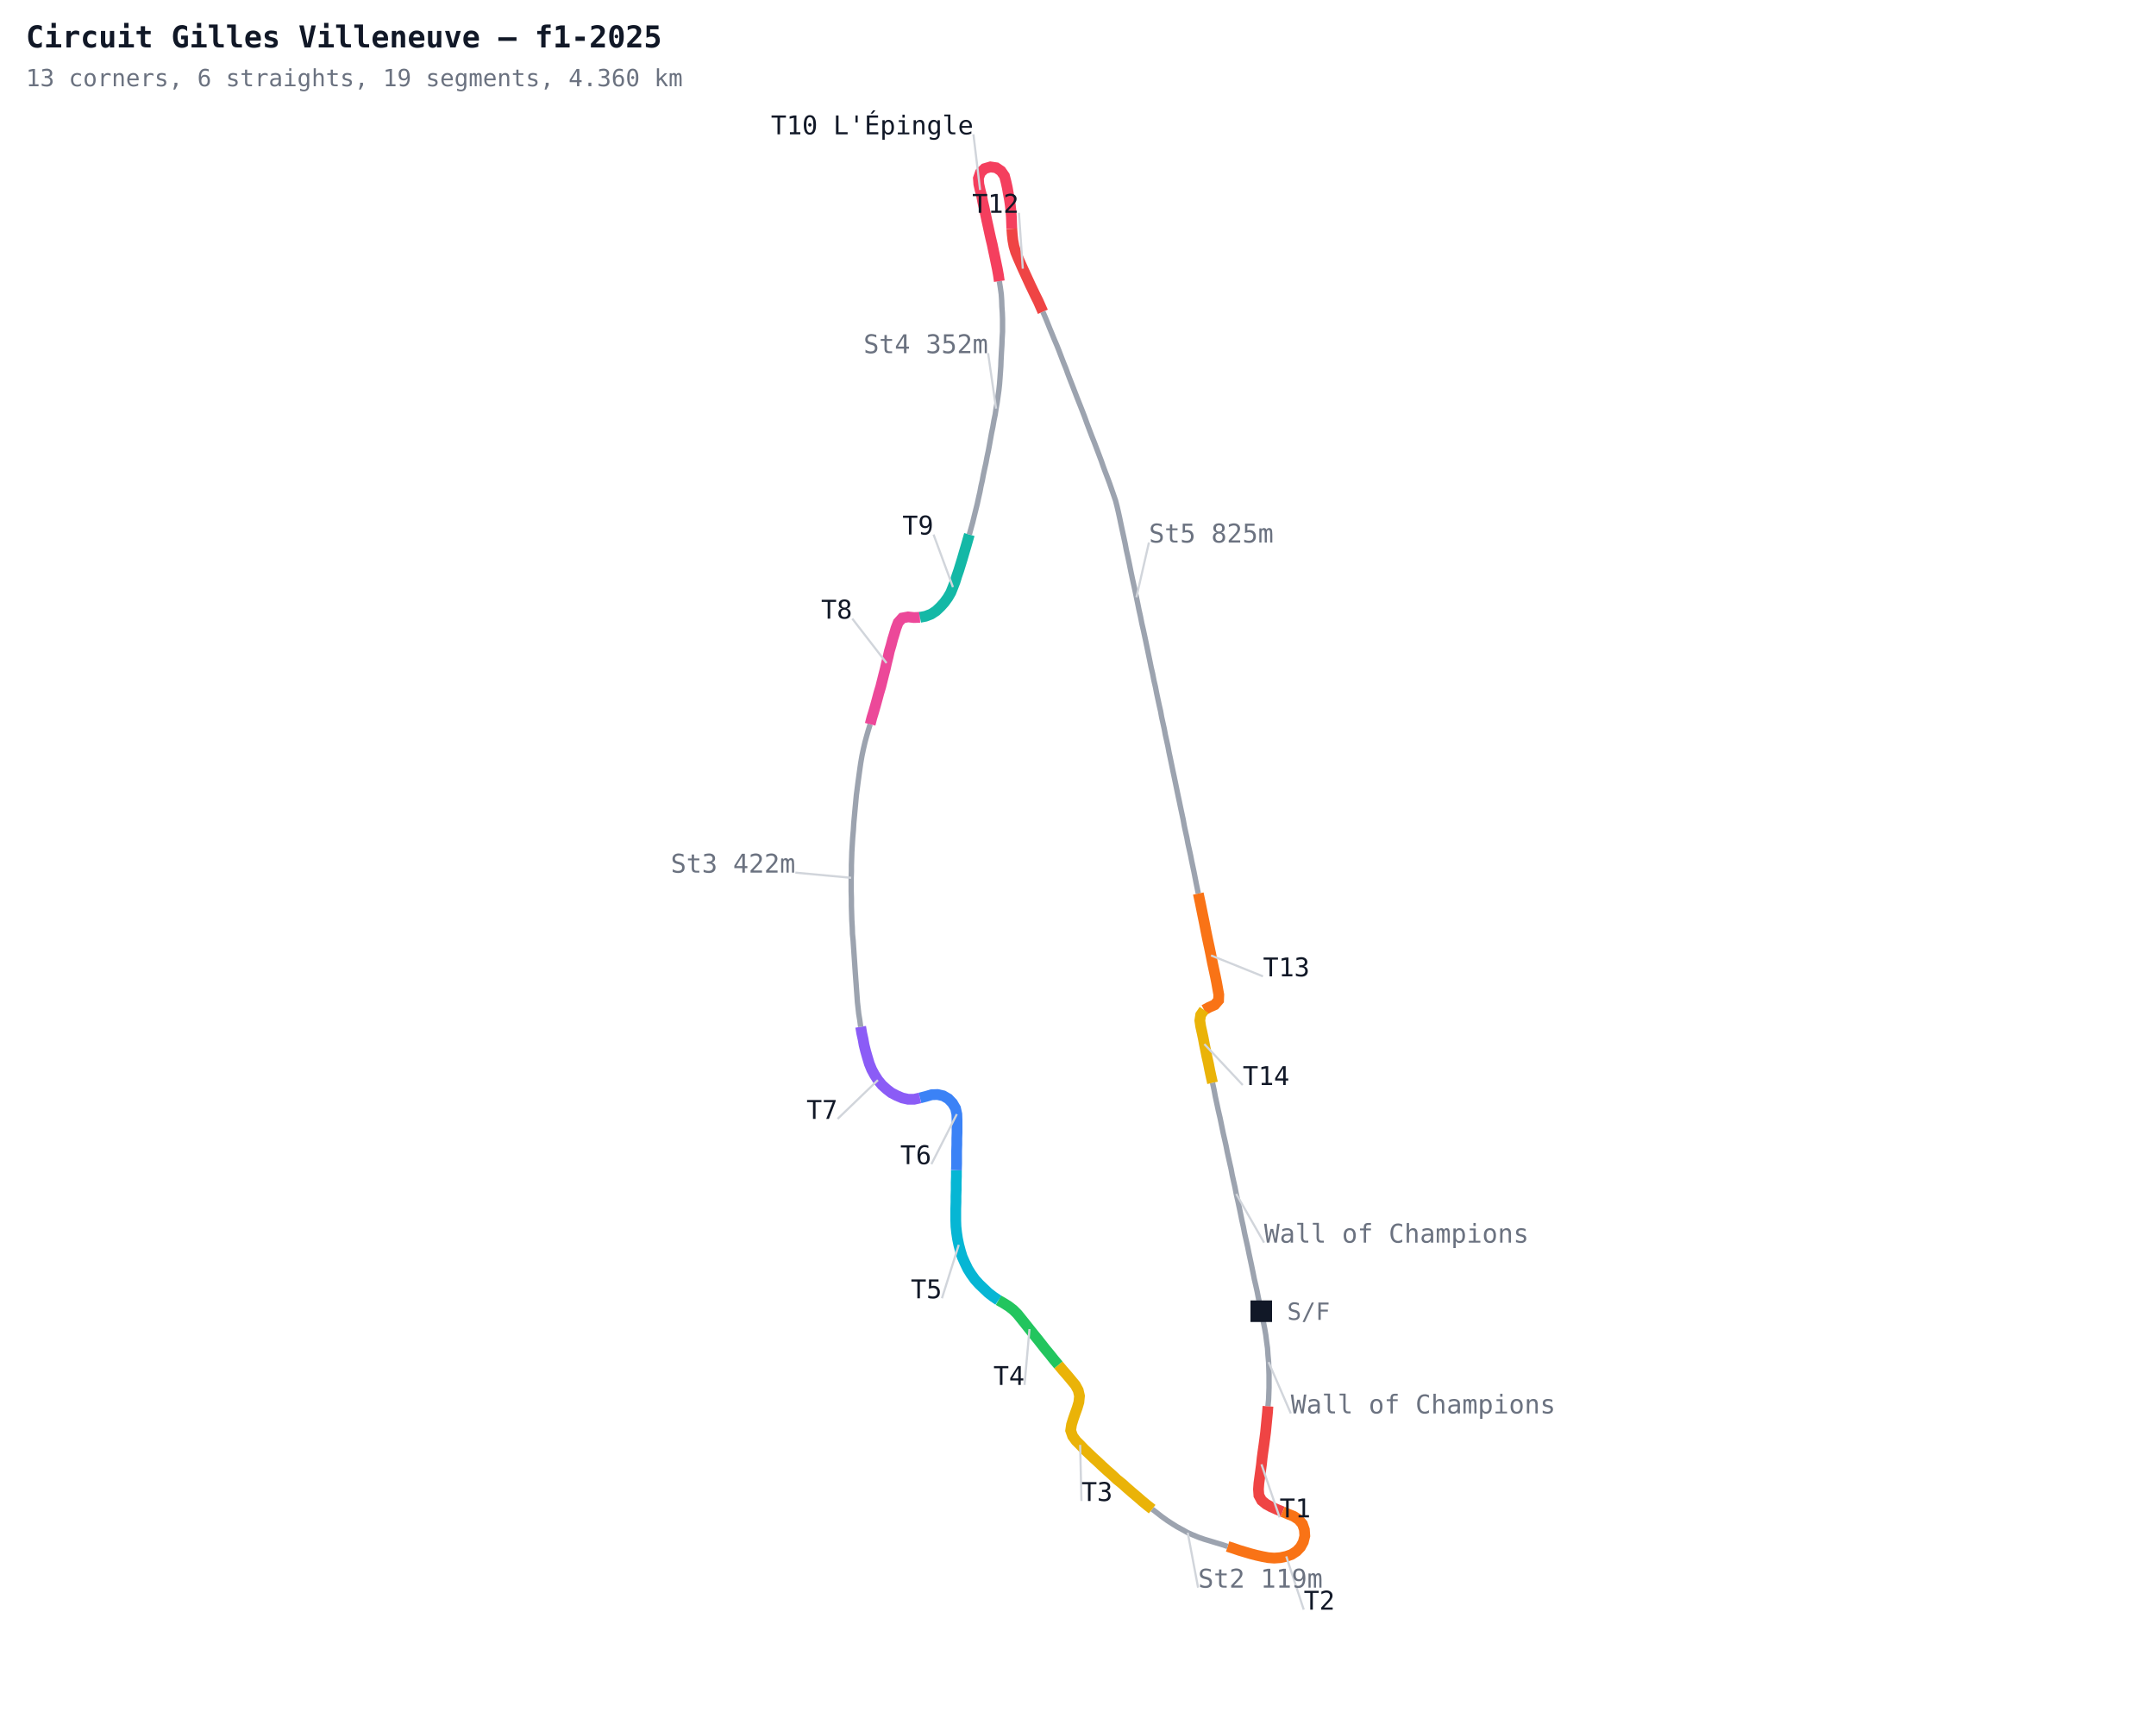
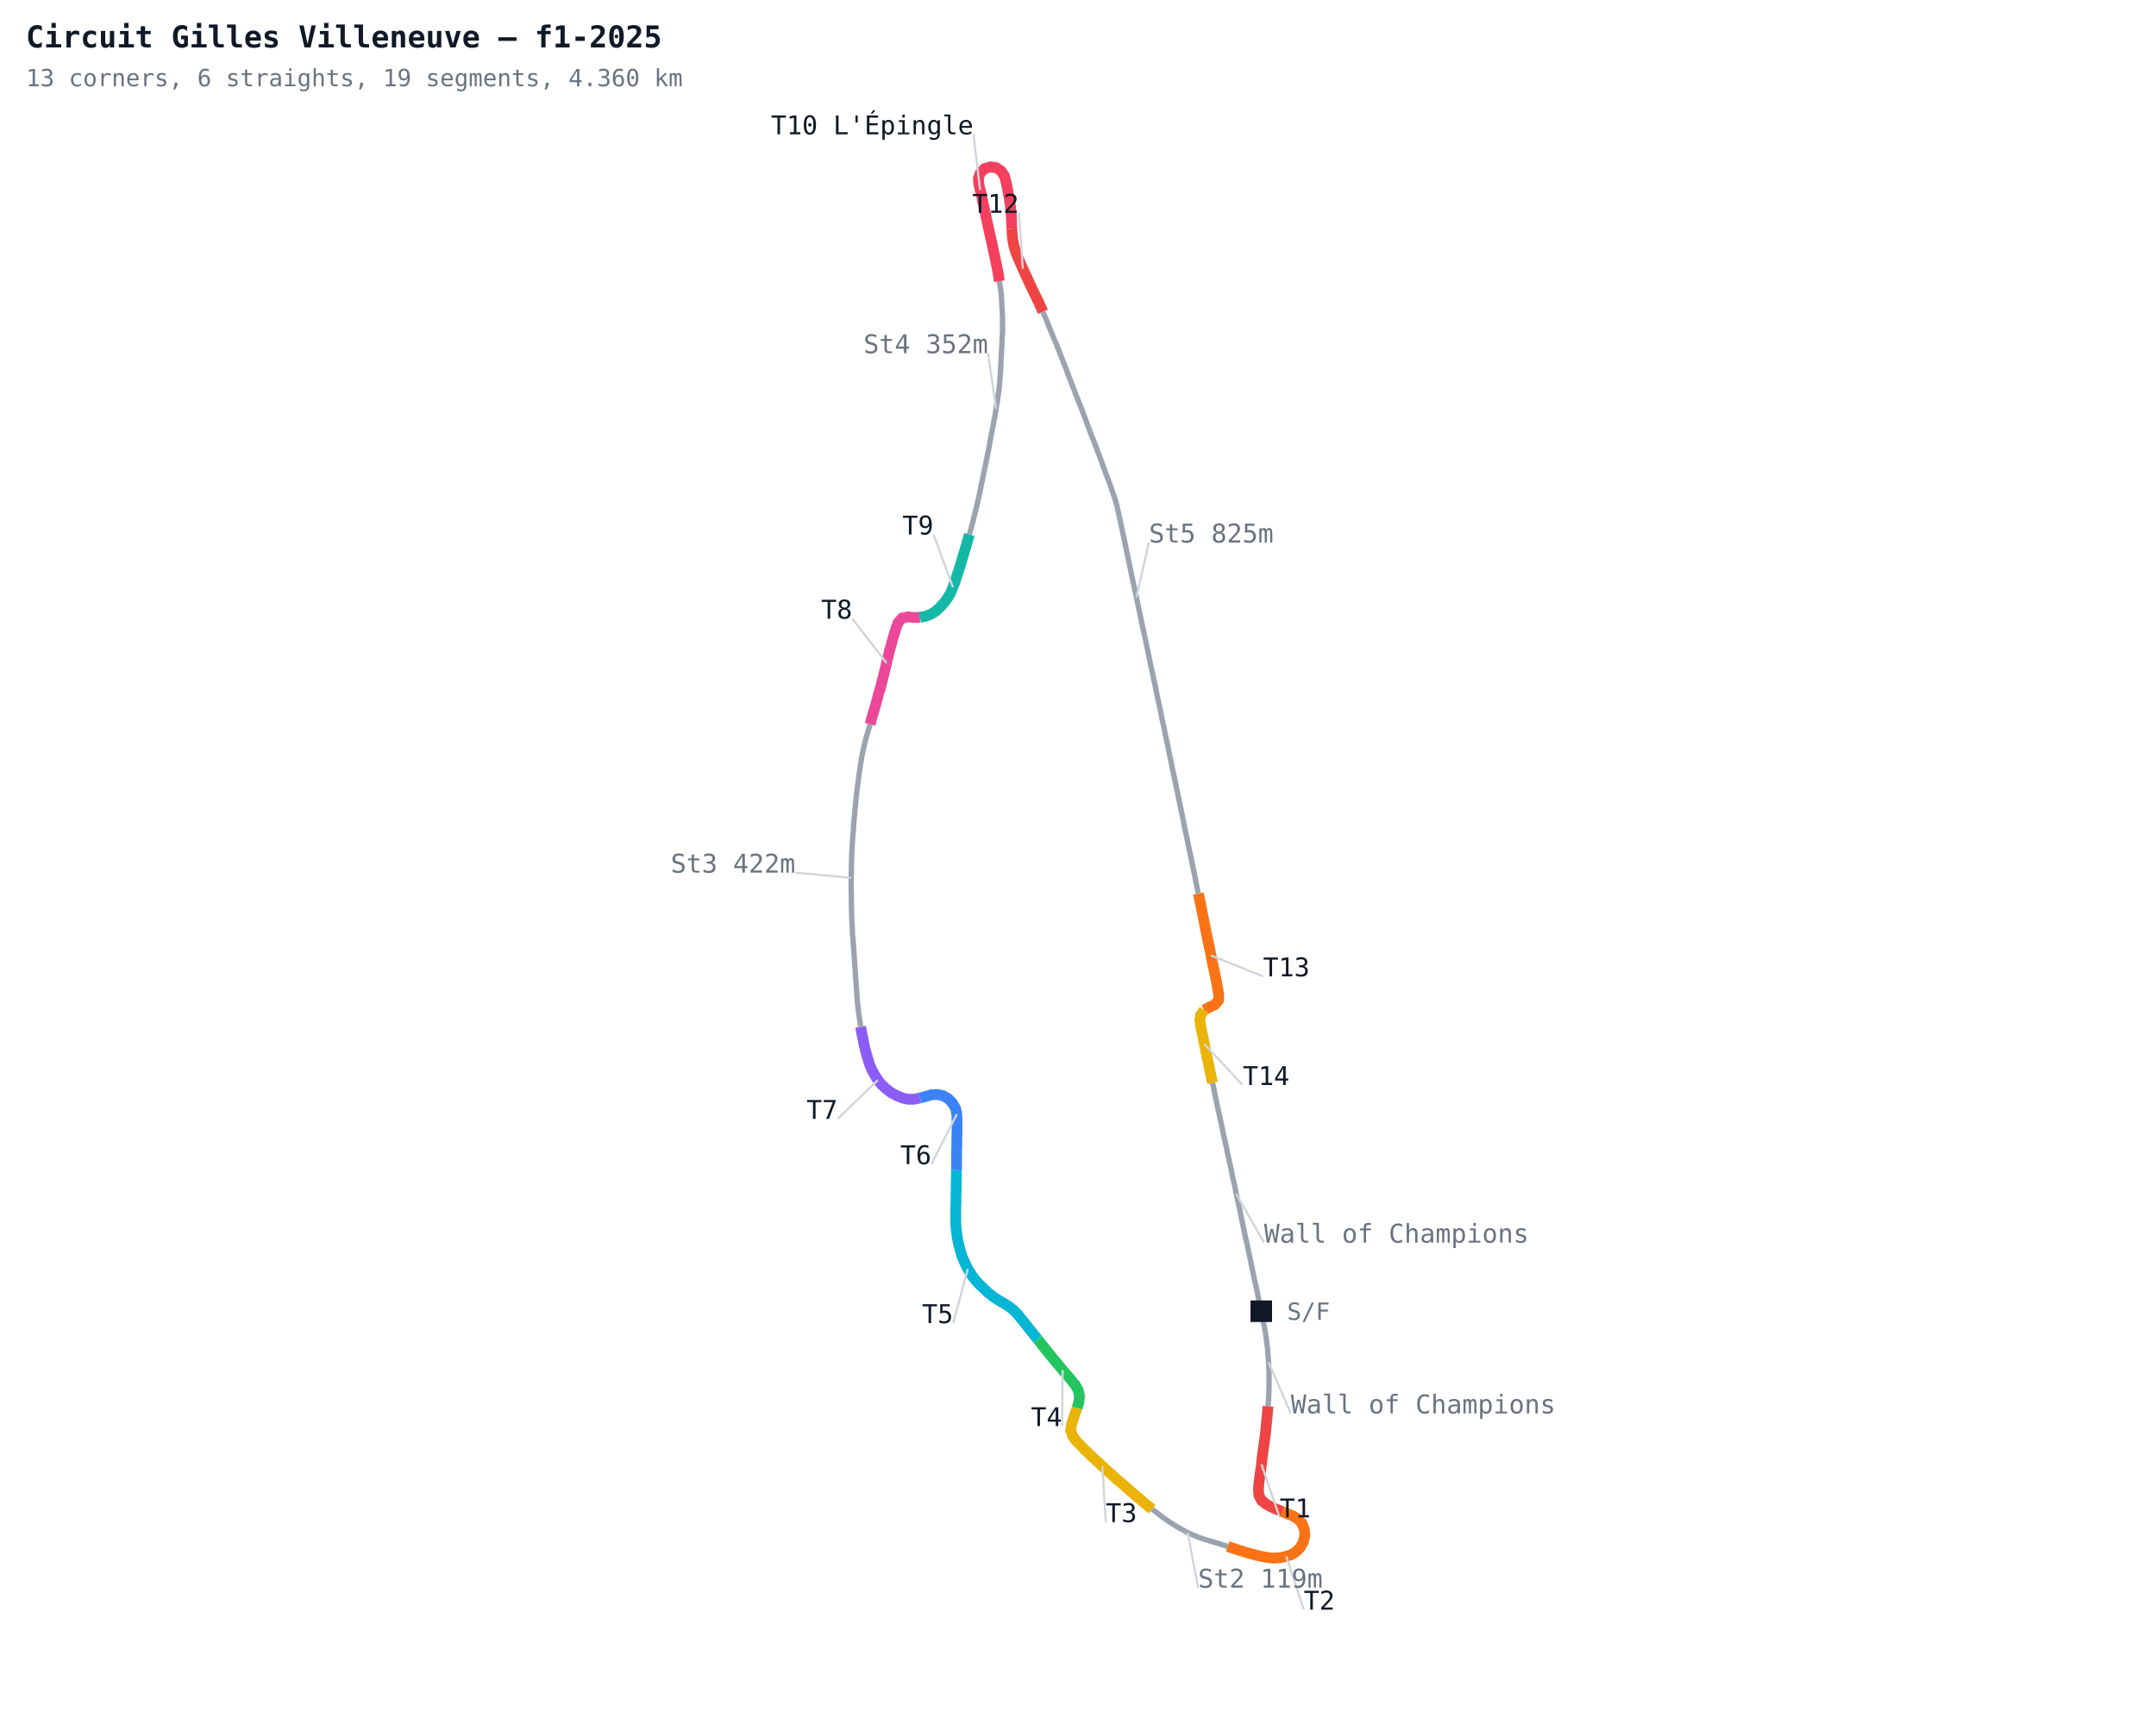
<svg xmlns="http://www.w3.org/2000/svg" width="1000" height="800" viewBox="0 0 1000 800">
  <defs>
    <style>
      .name { font-family: monospace; font-size: 12px; }
      .sector { font-family: monospace; font-size: 12px; fill: #7c3aed; font-weight: bold; }
      .title { font-family: monospace; font-size: 14px; fill: #111827; font-weight: bold; }
      .sub { font-family: monospace; font-size: 11px; fill: #6b7280; }
    </style>
  </defs>
  <rect width="1000" height="800" fill="#ffffff" />
  <polyline fill="none" stroke="#9ca3af" stroke-width="2.5" points="585.0,608.1 585.4,610.3 586.0,613.2 586.6,616.2 587.1,619.1 587.5,622.3 587.9,625.2 588.1,628.3 588.4,631.7 588.5,634.5 588.6,637.6 588.6,640.8 588.6,643.6 588.5,646.4 588.4,649.1 588.1,652.2" />
  <polyline fill="none" stroke="#ef4444" stroke-width="5" points="588.1,652.2 587.9,655.0 587.6,658.1 587.3,661.2 587.0,664.3 586.6,667.4 586.2,670.4 585.8,673.2 585.4,676.2 585.1,679.1 584.7,682.1 584.3,685.0 583.9,687.9 583.7,690.7 583.9,693.5 585.2,695.9 587.3,697.6 589.7,698.9 592.2,700.0 594.9,701.1" />
  <polyline fill="none" stroke="#f97316" stroke-width="5" points="594.9,701.1 597.5,702.2 600.0,703.2 602.3,704.7 604.1,706.8 605.0,709.4 605.2,712.3 604.5,715.1 603.2,717.5 601.4,719.4 599.1,720.9 596.6,721.8 593.8,722.4 591.0,722.6 588.3,722.4 585.6,721.9 582.9,721.3 580.2,720.6 577.5,719.8 574.8,719.0 572.2,718.1 569.4,717.2" />
  <polyline fill="none" stroke="#9ca3af" stroke-width="2.5" points="569.4,717.2 566.7,716.3 564.0,715.5 561.4,714.7 558.7,713.9 556.1,713.0 553.4,711.9 550.9,710.8 548.4,709.4 546.0,708.1 543.6,706.6 541.3,705.1 538.8,703.3 536.5,701.5 534.4,699.9" />
-   <polyline fill="none" stroke="#eab308" stroke-width="5" points="534.4,699.9 532.1,698.1 529.8,696.2 527.5,694.2 524.9,692.0 522.6,690.0 520.5,688.1 518.0,686.1 515.9,684.1 513.5,682.0 511.3,680.0 509.2,678.0 507.1,676.1 504.9,674.0 502.9,672.1 501.0,670.1 499.1,668.2 497.5,666.0 496.6,663.4 497.0,660.7 497.8,658.1 498.7,655.5 499.6,653.0 500.4,650.3 500.7,647.4 500.1,644.8 498.8,642.4 497.0,640.2 495.0,637.8 492.9,635.4 490.9,633.0" />
-   <polyline fill="none" stroke="#22c55e" stroke-width="5" points="490.9,633.0 488.8,630.5 486.9,628.1 484.9,625.7 483.1,623.4 481.3,621.1 479.5,618.9 477.5,616.4 475.6,614.0 473.6,611.5 471.9,609.4 470.0,607.5 467.8,605.8 465.4,604.3 463.1,603.0" />
-   <polyline fill="none" stroke="#06b6d4" stroke-width="5" points="463.1,603.0 460.6,601.3 458.4,599.6 456.4,597.7 454.2,595.6 452.2,593.4 450.4,590.9 448.9,588.5 447.5,585.6 446.3,582.9 445.5,580.3 444.7,577.3 444.1,574.4 443.7,571.7 443.4,568.9 443.3,566.0 443.3,563.3 443.3,560.6 443.4,557.5 443.4,554.8 443.5,551.8 443.5,548.4 443.6,545.6 443.6,542.7" />
+   <polyline fill="none" stroke="#eab308" stroke-width="5" points="534.4,699.9 532.1,698.1 529.8,696.2 527.5,694.2 524.9,692.0 522.6,690.0 520.5,688.1 518.0,686.1 515.9,684.1 513.5,682.0 511.3,680.0 509.2,678.0 507.1,676.1 504.9,674.0 502.9,672.1 501.0,670.1 499.1,668.2 497.5,666.0 496.6,663.4 497.0,660.7 497.8,658.1 498.7,655.5 499.6,653.0" />
+   <polyline fill="none" stroke="#22c55e" stroke-width="5" points="499.6,653.0 500.4,650.3 500.7,647.4 500.1,644.8 498.8,642.4 497.0,640.2 495.0,637.8 492.9,635.4 490.9,633.0 488.8,630.5 486.9,628.1 484.9,625.7 483.1,623.4 481.3,621.1" />
+   <polyline fill="none" stroke="#06b6d4" stroke-width="5" points="481.3,621.1 479.5,618.9 477.5,616.4 475.6,614.0 473.6,611.5 471.9,609.4 470.0,607.5 467.8,605.8 465.4,604.3 463.1,603.0 460.6,601.3 458.4,599.6 456.4,597.7 454.2,595.6 452.2,593.4 450.4,590.9 448.9,588.5 447.5,585.6 446.3,582.9 445.5,580.3 444.7,577.3 444.1,574.4 443.7,571.7 443.4,568.9 443.3,566.0 443.3,563.3 443.3,560.6 443.4,557.5 443.4,554.8 443.5,551.8 443.5,548.4 443.6,545.6 443.6,542.7" />
  <polyline fill="none" stroke="#3b82f6" stroke-width="5" points="443.6,542.7 443.7,539.8 443.7,536.9 443.7,533.8 443.8,530.8 443.8,528.0 443.9,525.3 443.9,522.5 443.9,519.6 443.8,516.7 443.2,514.0 441.8,511.6 439.9,509.6 437.5,508.2 434.8,507.6 432.1,507.7 429.4,508.5 426.7,509.2" />
  <polyline fill="none" stroke="#8b5cf6" stroke-width="5" points="426.7,509.2 424.0,509.8 421.2,509.8 418.5,509.2 415.9,508.1 413.4,506.8 411.2,505.1 409.1,503.2 407.2,500.9 405.6,498.4 404.3,496.0 403.2,493.3 402.3,490.3 401.5,487.5 400.8,484.7 400.3,481.9 399.7,479.2 399.2,476.2" />
  <polyline fill="none" stroke="#9ca3af" stroke-width="2.5" points="399.2,476.2 398.8,473.2 398.3,470.2 398.0,467.5 397.7,464.8 397.5,462.0 397.3,459.3 397.1,456.5 396.9,453.8 396.7,451.0 396.5,448.0 396.3,445.1 396.1,442.1 395.9,439.2 395.7,436.2 395.4,433.2 395.3,430.1 395.1,426.8 395.0,423.5 394.9,420.1 394.9,416.8 394.8,413.4 394.8,410.2 394.8,407.1 394.9,404.1 394.9,401.3 395.0,398.3 395.1,395.1 395.3,391.8 395.5,388.5 395.8,385.1 396.0,381.8 396.3,378.5 396.6,375.2 396.9,372.0 397.2,368.8 397.6,365.7 398.0,362.6 398.4,359.7 398.8,356.8 399.2,354.0 399.8,350.5 400.5,347.2 401.2,344.2 401.9,341.6 402.7,338.8 403.6,335.9" />
  <polyline fill="none" stroke="#ec4899" stroke-width="5" points="403.6,335.9 404.4,332.8 405.2,330.2 406.0,327.4 406.8,324.5 407.6,321.5 408.5,318.5 409.2,315.7 409.9,312.9 410.6,310.2 411.2,307.5 411.9,304.7 412.5,302.0 413.3,299.3 414.0,296.6 414.8,294.0 415.6,291.3 416.6,288.7 418.5,286.6 421.2,286.1 423.9,286.4 426.7,286.3" />
  <polyline fill="none" stroke="#14b8a6" stroke-width="5" points="426.7,286.3 429.3,285.8 431.9,284.8 434.2,283.3 436.2,281.4 438.0,279.4 439.6,277.2 441.0,274.8 442.0,272.3 443.0,269.7 443.8,267.1 444.7,264.5 445.5,261.9 446.3,259.3 447.2,256.2 448.0,253.5 448.8,250.7 449.6,247.9" />
  <polyline fill="none" stroke="#9ca3af" stroke-width="2.5" points="449.6,247.9 450.4,245.0 451.2,242.1 451.9,239.2 452.6,236.4 453.3,233.6 453.9,230.8 454.5,228.2 455.0,225.5 455.6,222.9 456.1,220.2 456.7,217.4 457.3,214.7 457.8,212.0 458.4,209.2 458.9,206.5 459.4,203.7 459.9,200.9 460.5,198.0 461.0,195.1 461.6,192.2 462.0,189.5 462.5,186.7 462.9,183.8 463.3,181.0 463.6,178.2 463.8,175.6 464.0,172.8 464.2,169.9 464.3,167.1 464.5,163.3 464.7,160.0 464.8,157.2 465.0,153.9 465.0,150.8 465.0,148.0 464.9,145.1 464.7,142.2 464.6,139.3 464.4,136.4 464.0,133.5 463.5,130.4" />
  <polyline fill="none" stroke="#f43f5e" stroke-width="5" points="463.5,130.4 463.1,127.6 462.6,124.8 462.0,121.9 461.4,119.0 460.8,116.2 460.2,113.3 459.5,110.4 458.9,107.7 458.3,104.9 457.7,102.2 457.1,99.3 456.5,96.5 455.8,93.5 455.3,90.8 454.6,88.1 454.0,85.4 453.8,82.7 454.7,80.1 456.7,78.2 459.4,77.4 462.1,77.8 464.3,79.3 465.9,81.6 466.6,84.3 467.2,87.0 467.7,89.8 468.2,92.5 468.6,95.2 468.9,97.9 469.1,100.6 469.2,103.4 469.3,106.1" />
  <polyline fill="none" stroke="#ef4444" stroke-width="5" points="469.3,106.1 469.5,108.8 469.8,111.5 470.3,114.2 471.1,116.9 472.2,119.6 473.3,122.1 474.4,124.6 475.6,127.2 476.7,129.6 477.9,132.2 479.1,134.7 480.3,137.2 481.5,139.6 482.6,142.1 483.7,144.6" />
  <polyline fill="none" stroke="#9ca3af" stroke-width="2.5" points="483.7,144.6 484.8,147.1 485.9,149.8 486.9,152.3 487.9,154.7 489.0,157.4 490.2,160.2 491.2,162.7 492.3,165.6 493.3,168.2 494.4,170.9 495.3,173.4 496.3,176.0 497.4,178.8 498.6,181.9 499.6,184.5 500.8,187.5 502.1,190.8 503.1,193.4 504.1,196.2 505.2,199.1 506.3,202.0 507.5,205.0 508.6,207.9 509.7,210.8 510.8,213.7 511.7,216.3 512.7,219.0 513.7,221.6 514.7,224.3 515.6,226.9 516.5,229.5 517.4,232.1 518.1,234.8 518.7,237.4 519.3,240.1 519.9,243.0 520.5,245.8 521.2,249.0 521.9,252.3 522.4,255.0 523.1,258.1 523.8,261.4 524.5,264.9 525.3,268.7 525.9,271.4 526.5,274.1 527.1,277.0 527.7,279.9 528.3,282.9 529.0,286.0 529.6,289.1 530.3,292.1 530.9,294.9 531.5,297.7 532.1,300.6 532.7,303.5 533.3,306.4 533.9,309.4 534.6,312.4 535.2,315.5 535.9,318.5 536.5,321.6 537.1,324.4 537.7,327.2 538.3,329.8 538.8,332.6 539.4,335.3 540.0,338.0 540.5,340.7 541.1,343.4 541.7,346.1 542.2,348.8 542.8,351.6 543.4,354.5 544.0,357.4 544.6,360.2 545.2,363.1 545.8,366.0 546.4,368.9 547.0,371.7 547.6,374.6 548.2,377.4 548.8,380.2 549.3,383.0 549.9,385.8 550.5,388.5 551.0,391.2 551.6,393.9 552.2,396.6 552.7,399.2 553.8,404.4 554.8,409.5 555.8,414.4" />
  <polyline fill="none" stroke="#f97316" stroke-width="5" points="555.8,414.4 556.8,419.1 557.7,423.6 558.6,428.0 559.4,432.1 560.2,436.0 561.0,439.7 561.7,443.1 562.3,446.2 562.9,449.0 563.7,452.7 564.3,455.7 564.8,458.5 565.3,461.3 565.2,463.9 563.4,466.0 560.9,467.1 558.5,468.4" />
  <polyline fill="none" stroke="#eab308" stroke-width="5" points="558.5,468.4 556.9,470.7 556.5,473.3 556.9,476.0 557.5,478.7 558.1,481.5 558.6,484.2 559.2,487.1 559.8,490.1 560.5,493.2 561.1,496.3 561.7,499.1 562.4,502.2" />
  <polyline fill="none" stroke="#9ca3af" stroke-width="2.5" points="562.4,502.2 563.1,505.4 563.7,508.6 564.4,511.8 565.1,515.1 565.9,518.5 566.6,521.9 567.3,525.3 568.1,528.8 568.7,531.5 569.2,534.1 569.8,536.8 570.4,539.5 571.0,542.1 571.5,544.8 572.1,547.5 572.8,550.6 573.4,553.7 574.2,557.2 574.8,560.0 575.4,562.9 576.0,565.9 576.7,569.0 577.3,572.1 578.0,575.2 578.7,578.3 579.3,581.3 579.9,584.1 580.5,586.9 581.2,590.3 581.8,593.3 582.5,596.3 583.1,599.0 583.6,601.6 584.3,604.9" />
  <line x1="588.4" y1="631.7" x2="598.7" y2="655.5" stroke="#d1d5db" stroke-width="1" />
  <text x="598.7" y="655.5" text-anchor="start" class="name" fill="#6b7280">Wall of Champions</text>
  <line x1="585.1" y1="679.1" x2="593.5" y2="703.7" stroke="#d1d5db" stroke-width="1" />
  <text x="593.5" y="703.7" text-anchor="start" class="name" fill="#111827">T1</text>
  <line x1="596.6" y1="721.8" x2="604.7" y2="746.5" stroke="#d1d5db" stroke-width="1" />
  <text x="604.7" y="746.5" text-anchor="start" class="name" fill="#111827">T2</text>
  <line x1="550.9" y1="710.8" x2="555.7" y2="736.3" stroke="#d1d5db" stroke-width="1" />
  <text x="555.7" y="736.3" text-anchor="start" class="name" fill="#6b7280">St2 119m</text>
-   <line x1="501.0" y1="670.1" x2="501.6" y2="696.1" stroke="#d1d5db" stroke-width="1" />
-   <text x="501.6" y="696.1" text-anchor="start" class="name" fill="#111827">T3</text>
-   <line x1="477.5" y1="616.4" x2="475.2" y2="642.3" stroke="#d1d5db" stroke-width="1" />
-   <text x="475.2" y="642.3" text-anchor="end" class="name" fill="#111827">T4</text>
-   <line x1="444.7" y1="577.3" x2="436.9" y2="602.1" stroke="#d1d5db" stroke-width="1" />
-   <text x="436.9" y="602.1" text-anchor="end" class="name" fill="#111827">T5</text>
+   <line x1="511.3" y1="680.0" x2="512.9" y2="705.9" stroke="#d1d5db" stroke-width="1" />
+   <text x="512.9" y="705.9" text-anchor="start" class="name" fill="#111827">T3</text>
+   <line x1="492.9" y1="635.4" x2="492.6" y2="661.4" stroke="#d1d5db" stroke-width="1" />
+   <text x="492.6" y="661.4" text-anchor="end" class="name" fill="#111827">T4</text>
+   <line x1="448.9" y1="588.5" x2="442.1" y2="613.6" stroke="#d1d5db" stroke-width="1" />
+   <text x="442.1" y="613.6" text-anchor="end" class="name" fill="#111827">T5</text>
  <line x1="443.8" y1="516.7" x2="432.0" y2="539.9" stroke="#d1d5db" stroke-width="1" />
  <text x="432.0" y="539.9" text-anchor="end" class="name" fill="#111827">T6</text>
  <line x1="407.2" y1="500.9" x2="388.5" y2="518.9" stroke="#d1d5db" stroke-width="1" />
  <text x="388.5" y="518.9" text-anchor="end" class="name" fill="#111827">T7</text>
  <line x1="394.8" y1="407.1" x2="368.9" y2="404.7" stroke="#d1d5db" stroke-width="1" />
  <text x="368.9" y="404.7" text-anchor="end" class="name" fill="#6b7280">St3 422m</text>
  <line x1="411.2" y1="307.5" x2="395.3" y2="286.9" stroke="#d1d5db" stroke-width="1" />
  <text x="395.3" y="286.9" text-anchor="end" class="name" fill="#111827">T8</text>
  <line x1="442.0" y1="272.3" x2="433.0" y2="247.9" stroke="#d1d5db" stroke-width="1" />
  <text x="433.0" y="247.9" text-anchor="end" class="name" fill="#111827">T9</text>
  <line x1="462.0" y1="189.5" x2="458.3" y2="163.8" stroke="#d1d5db" stroke-width="1" />
  <text x="458.3" y="163.8" text-anchor="end" class="name" fill="#6b7280">St4 352m</text>
  <line x1="454.6" y1="88.1" x2="451.5" y2="62.3" stroke="#d1d5db" stroke-width="1" />
  <text x="451.5" y="62.3" text-anchor="end" class="name" fill="#111827">T10 L'Épingle</text>
  <line x1="474.4" y1="124.6" x2="472.6" y2="98.7" stroke="#d1d5db" stroke-width="1" />
  <text x="472.6" y="98.7" text-anchor="end" class="name" fill="#111827">T12</text>
  <line x1="527.1" y1="277.0" x2="532.9" y2="251.6" stroke="#d1d5db" stroke-width="1" />
  <text x="532.9" y="251.6" text-anchor="start" class="name" fill="#6b7280">St5 825m</text>
  <line x1="561.7" y1="443.1" x2="585.8" y2="452.8" stroke="#d1d5db" stroke-width="1" />
  <text x="585.8" y="452.8" text-anchor="start" class="name" fill="#111827">T13</text>
  <line x1="558.6" y1="484.2" x2="576.4" y2="503.2" stroke="#d1d5db" stroke-width="1" />
  <text x="576.4" y="503.2" text-anchor="start" class="name" fill="#111827">T14</text>
  <line x1="573.4" y1="553.7" x2="586.3" y2="576.3" stroke="#d1d5db" stroke-width="1" />
  <text x="586.3" y="576.3" text-anchor="start" class="name" fill="#6b7280">Wall of Champions</text>
  <rect x="580.0" y="603.1" width="10" height="10" fill="#111827" />
  <text x="597.0" y="612.1" class="sub">S/F</text>
  <text class="title" x="12" y="22">Circuit Gilles Villeneuve — f1-2025</text>
  <text class="sub" x="12" y="40">13 corners, 6 straights, 19 segments, 4.360 km</text>
</svg>
